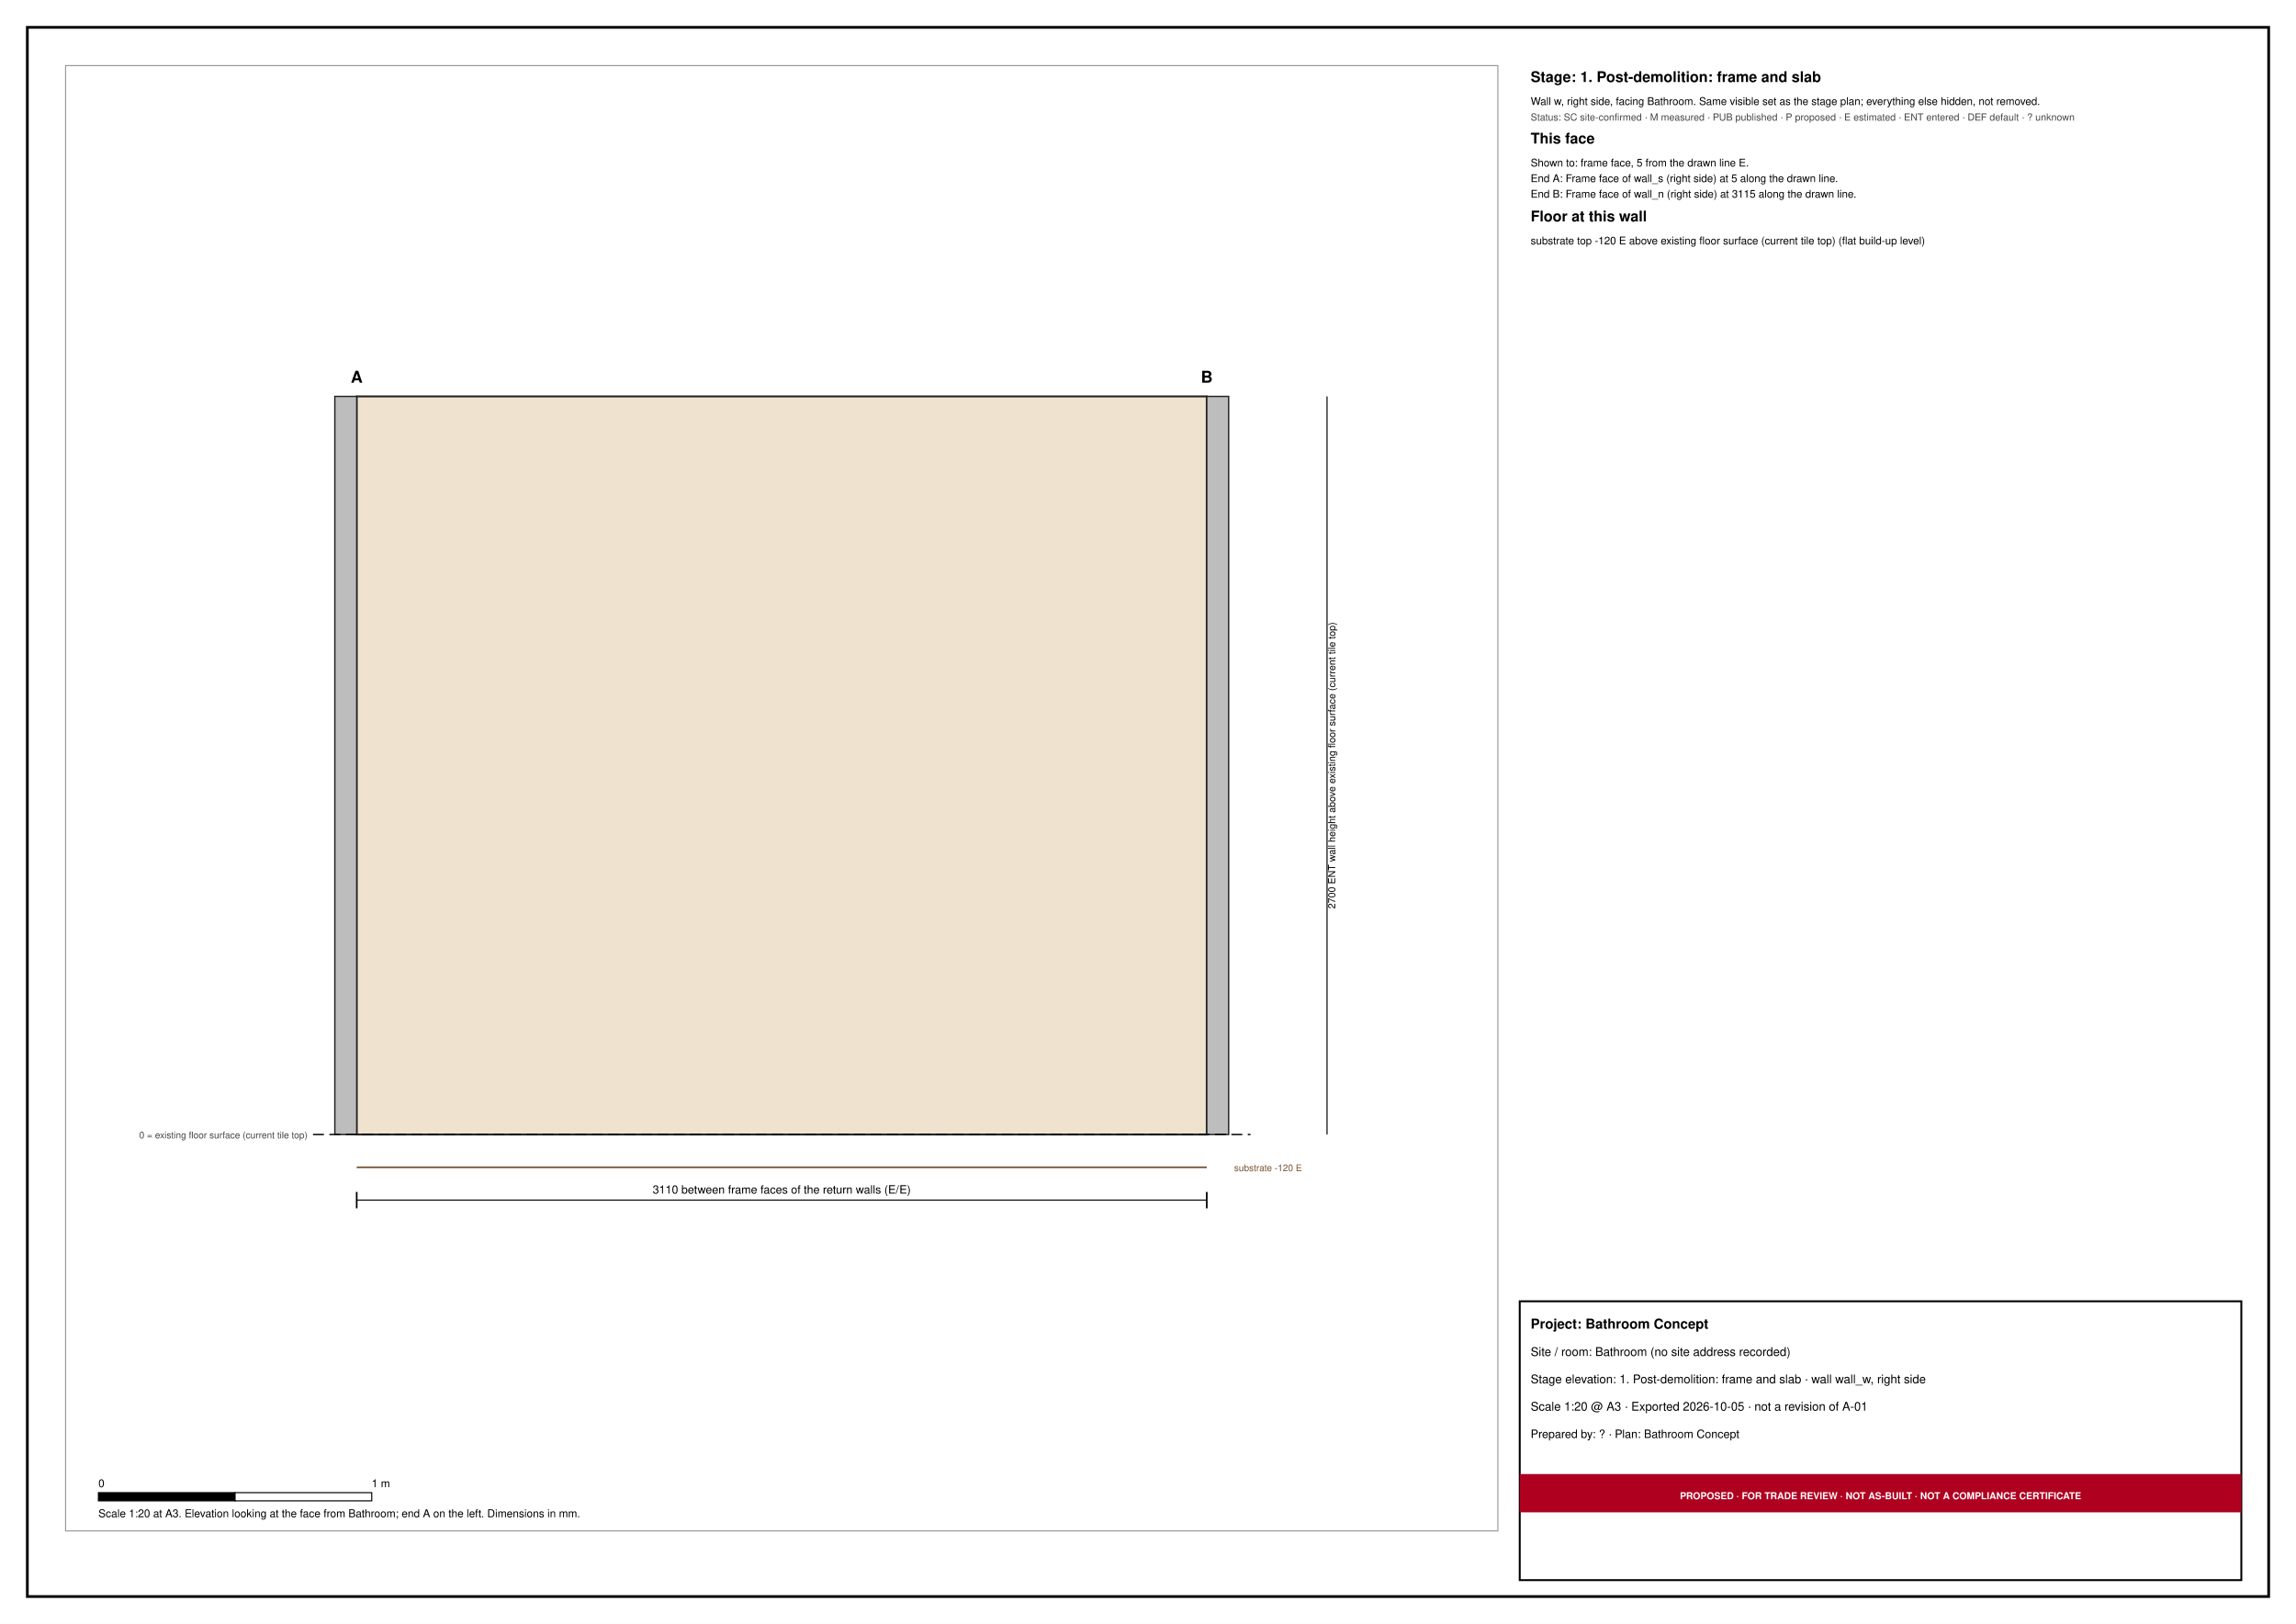
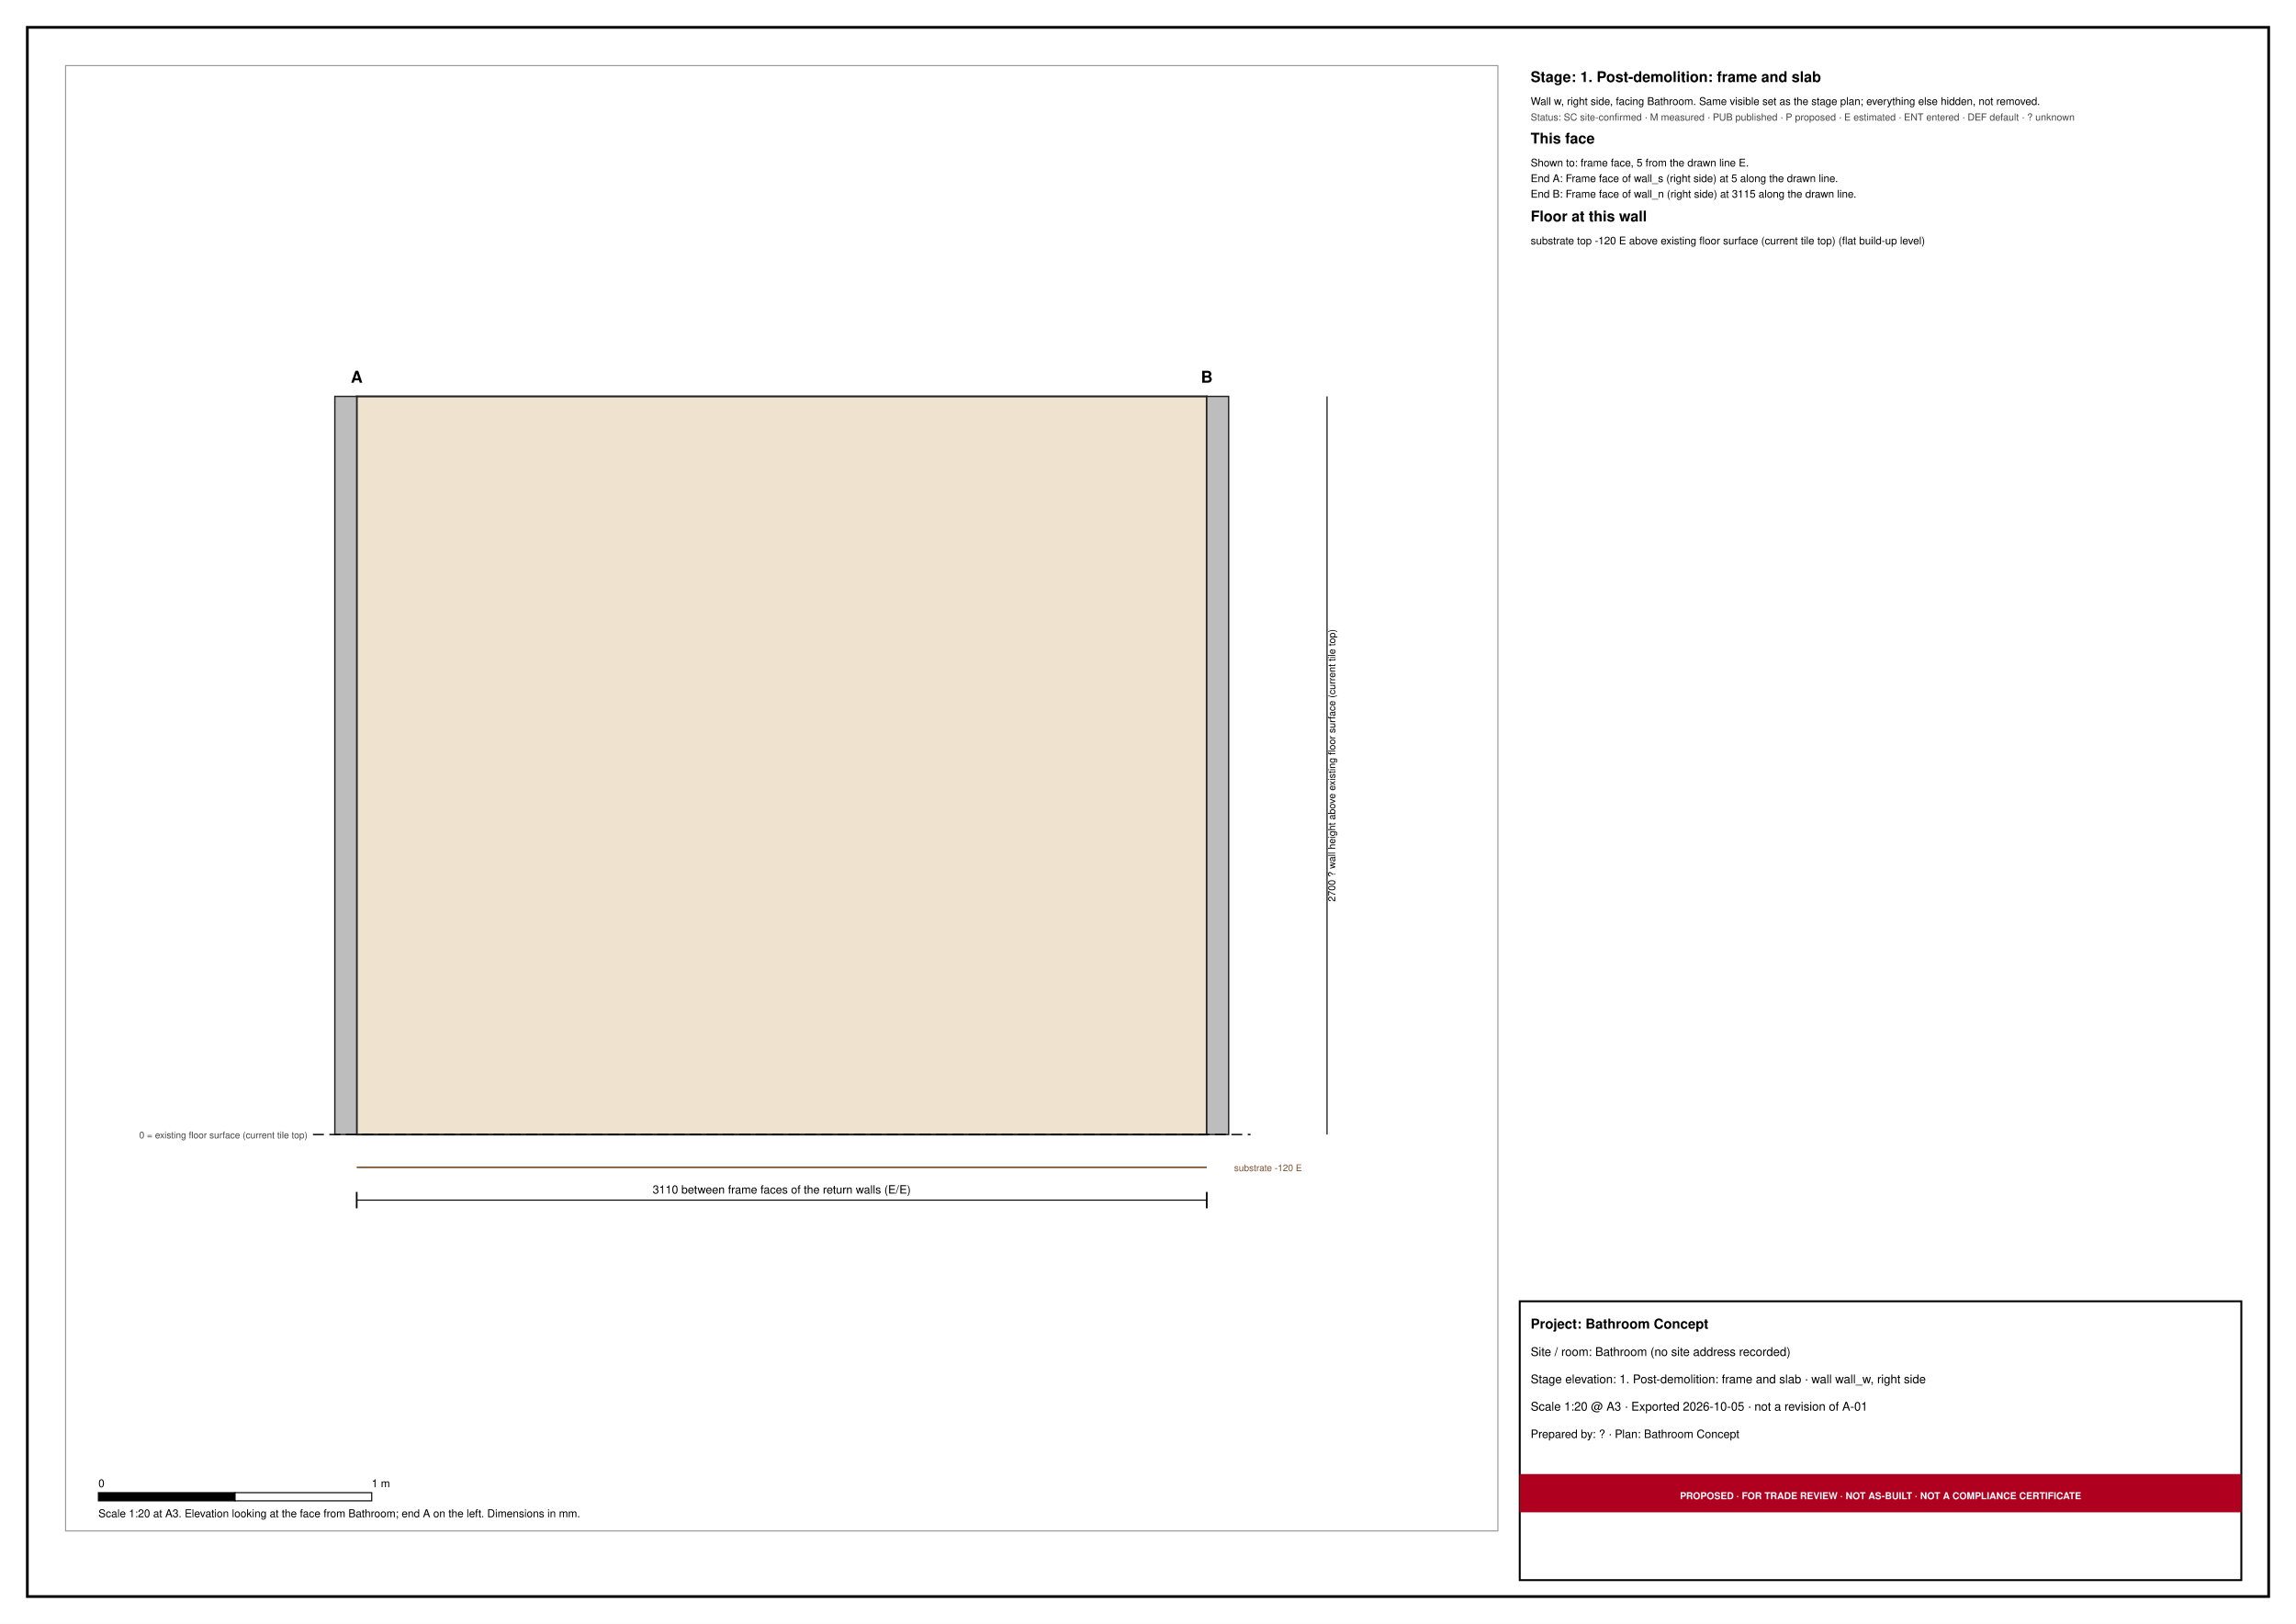
<svg xmlns="http://www.w3.org/2000/svg" width="420mm" height="297mm" viewBox="0 0 420 297" font-family="Helvetica, Arial, sans-serif" data-sheet="stage-elevation" data-wall="wall_w" data-side="right" data-scale="20">
  <rect width="420" height="297" fill="#fff" />
  <rect x="5" y="5" width="410" height="287" fill="none" stroke="#000" stroke-width="0.5" />
  <rect x="12" y="12" width="262" height="268" fill="none" stroke="#999" stroke-width="0.2" />
  <rect x="65.25" y="72.5" width="155.5" height="135" fill="#efe2cf" stroke="#222" stroke-width="0.35" data-element="wall:wall_w" />
  <rect x="61.25" y="72.5" width="4" height="135" fill="#bdbdbd" stroke="#222" stroke-width="0.25" />
  <rect x="220.75" y="72.5" width="4" height="135" fill="#bdbdbd" stroke="#222" stroke-width="0.25" />
  <text x="65.25" y="70" font-size="3" font-weight="bold" text-anchor="middle">A</text>
  <text x="220.75" y="70" font-size="3" font-weight="bold" text-anchor="middle">B</text>
  <line x1="65.25" y1="213.5" x2="220.75" y2="213.5" stroke="#7a5230" stroke-width="0.3" data-element="room:bathroom:substrate" />
  <text x="225.75" y="214.2" font-size="1.7" fill="#7a5230">substrate -120 E</text>
  <line x1="57.25" y1="207.5" x2="228.75" y2="207.5" stroke="#000" stroke-width="0.25" stroke-dasharray="2 1" />
  <text x="56.25" y="208.2" font-size="1.7" text-anchor="end" fill="#444">0 = existing floor surface (current tile top)</text>
  <line x1="65.25" y1="219.5" x2="220.75" y2="219.5" stroke="#000" stroke-width="0.2" />
  <line x1="65.25" y1="218" x2="65.25" y2="221" stroke="#000" stroke-width="0.3" />
  <line x1="220.75" y1="218" x2="220.75" y2="221" stroke="#000" stroke-width="0.3" />
  <text x="143" y="218.3" font-size="2.1" text-anchor="middle" data-dim="run">3110 between frame faces of the return walls (E/E)</text>
  <line x1="242.75" y1="207.5" x2="242.75" y2="72.5" stroke="#000" stroke-width="0.2" />
-   <text x="244.25" y="140" font-size="1.8" transform="rotate(-90 244.25 140)" text-anchor="middle">2700 ENT wall height above existing floor surface (current tile top)</text>
+   <text x="244.25" y="140" font-size="1.8" transform="rotate(-90 244.25 140)" text-anchor="middle">2700 ? wall height above existing floor surface (current tile top)</text>
  <rect x="18" y="273" width="25" height="1.5" fill="#000" stroke="#000" stroke-width="0.2" />
  <rect x="43" y="273" width="25" height="1.5" fill="#fff" stroke="#000" stroke-width="0.2" />
  <text x="18" y="272" font-size="2">0</text>
  <text x="68" y="272" font-size="2">1 m</text>
  <text x="18" y="277.5" font-size="2">Scale 1:20 at A3. Elevation looking at the face from Bathroom; end A on the left. Dimensions in mm.</text>
  <text x="280" y="15" font-size="2.7" font-weight="bold">Stage: 1. Post-demolition: frame and slab</text>
  <text x="280" y="19.2" font-size="1.95">Wall w, right side, facing Bathroom. Same visible set as the stage plan; everything else hidden, not removed.</text>
  <text x="280" y="22.05" font-size="1.8" fill="#444">Status: SC site-confirmed · M measured · PUB published · P proposed · E estimated · ENT entered · DEF default · ? unknown</text>
  <text x="280" y="26.25" font-size="2.7" font-weight="bold">This face</text>
  <text x="280" y="30.45" font-size="1.95">Shown to: frame face, 5 from the drawn line E.</text>
  <text x="280" y="33.3" font-size="1.95">End A: Frame face of wall_s (right side) at 5 along the drawn line.</text>
  <text x="280" y="36.15" font-size="1.95">End B: Frame face of wall_n (right side) at 3115 along the drawn line.</text>
  <text x="280" y="40.5" font-size="2.7" font-weight="bold">Floor at this wall</text>
  <text x="280" y="44.7" font-size="1.95">substrate top -120 E above existing floor surface (current tile top) (flat build-up level)</text>
  <rect x="278" y="238" width="132" height="51" fill="none" stroke="#000" stroke-width="0.35" />
  <text x="280" y="243" font-size="2.5" font-weight="bold">Project: Bathroom Concept</text>
  <text x="280" y="248" font-size="2.2">Site / room: Bathroom (no site address recorded)</text>
  <text x="280" y="253" font-size="2.2">Stage elevation: 1. Post-demolition: frame and slab · wall wall_w, right side</text>
  <text x="280" y="258" font-size="2.2">Scale 1:20 @ A3 · Exported 2026-10-05 · not a revision of A-01</text>
  <text x="280" y="263" font-size="2.1">Prepared by: ? · Plan: Bathroom Concept</text>
  <text x="280" y="268" font-size="2" />
  <rect x="278" y="269.6" width="132" height="7" fill="#b00020" />
  <text x="344" y="274.2" font-size="1.75" text-anchor="middle" fill="#fff" font-weight="bold">PROPOSED · FOR TRADE REVIEW · NOT AS-BUILT · NOT A COMPLIANCE CERTIFICATE</text>
</svg>
